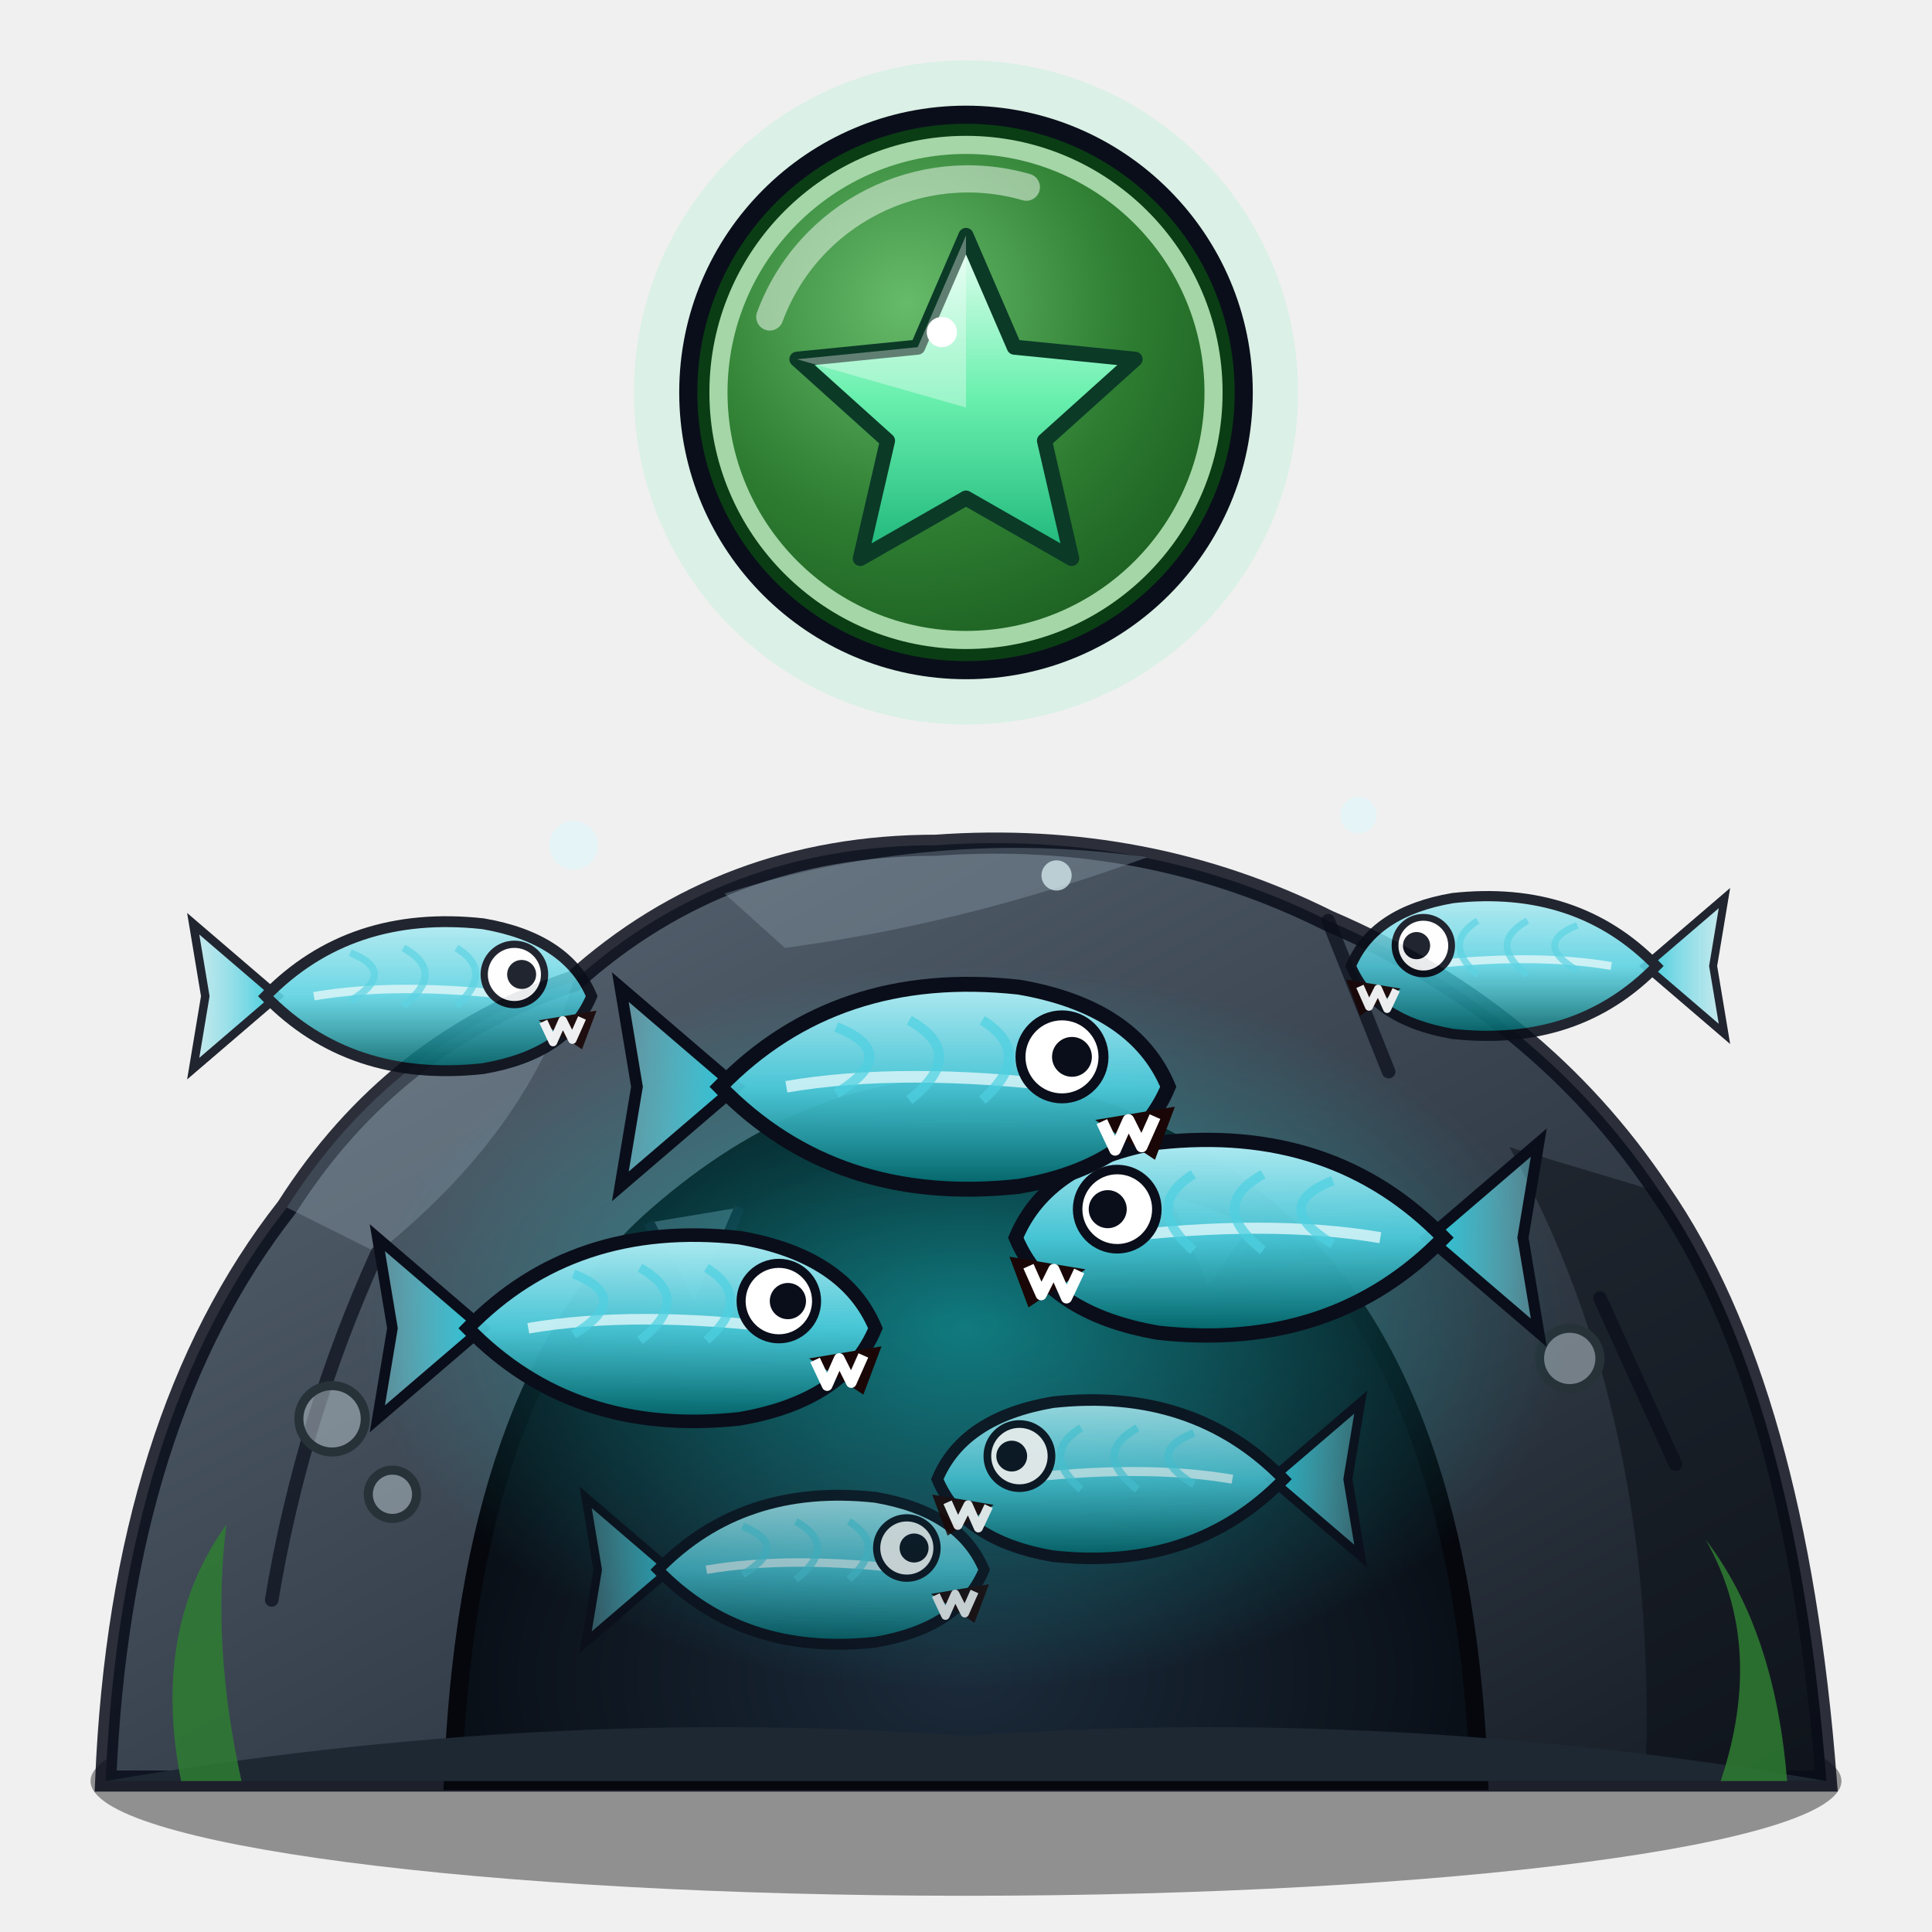
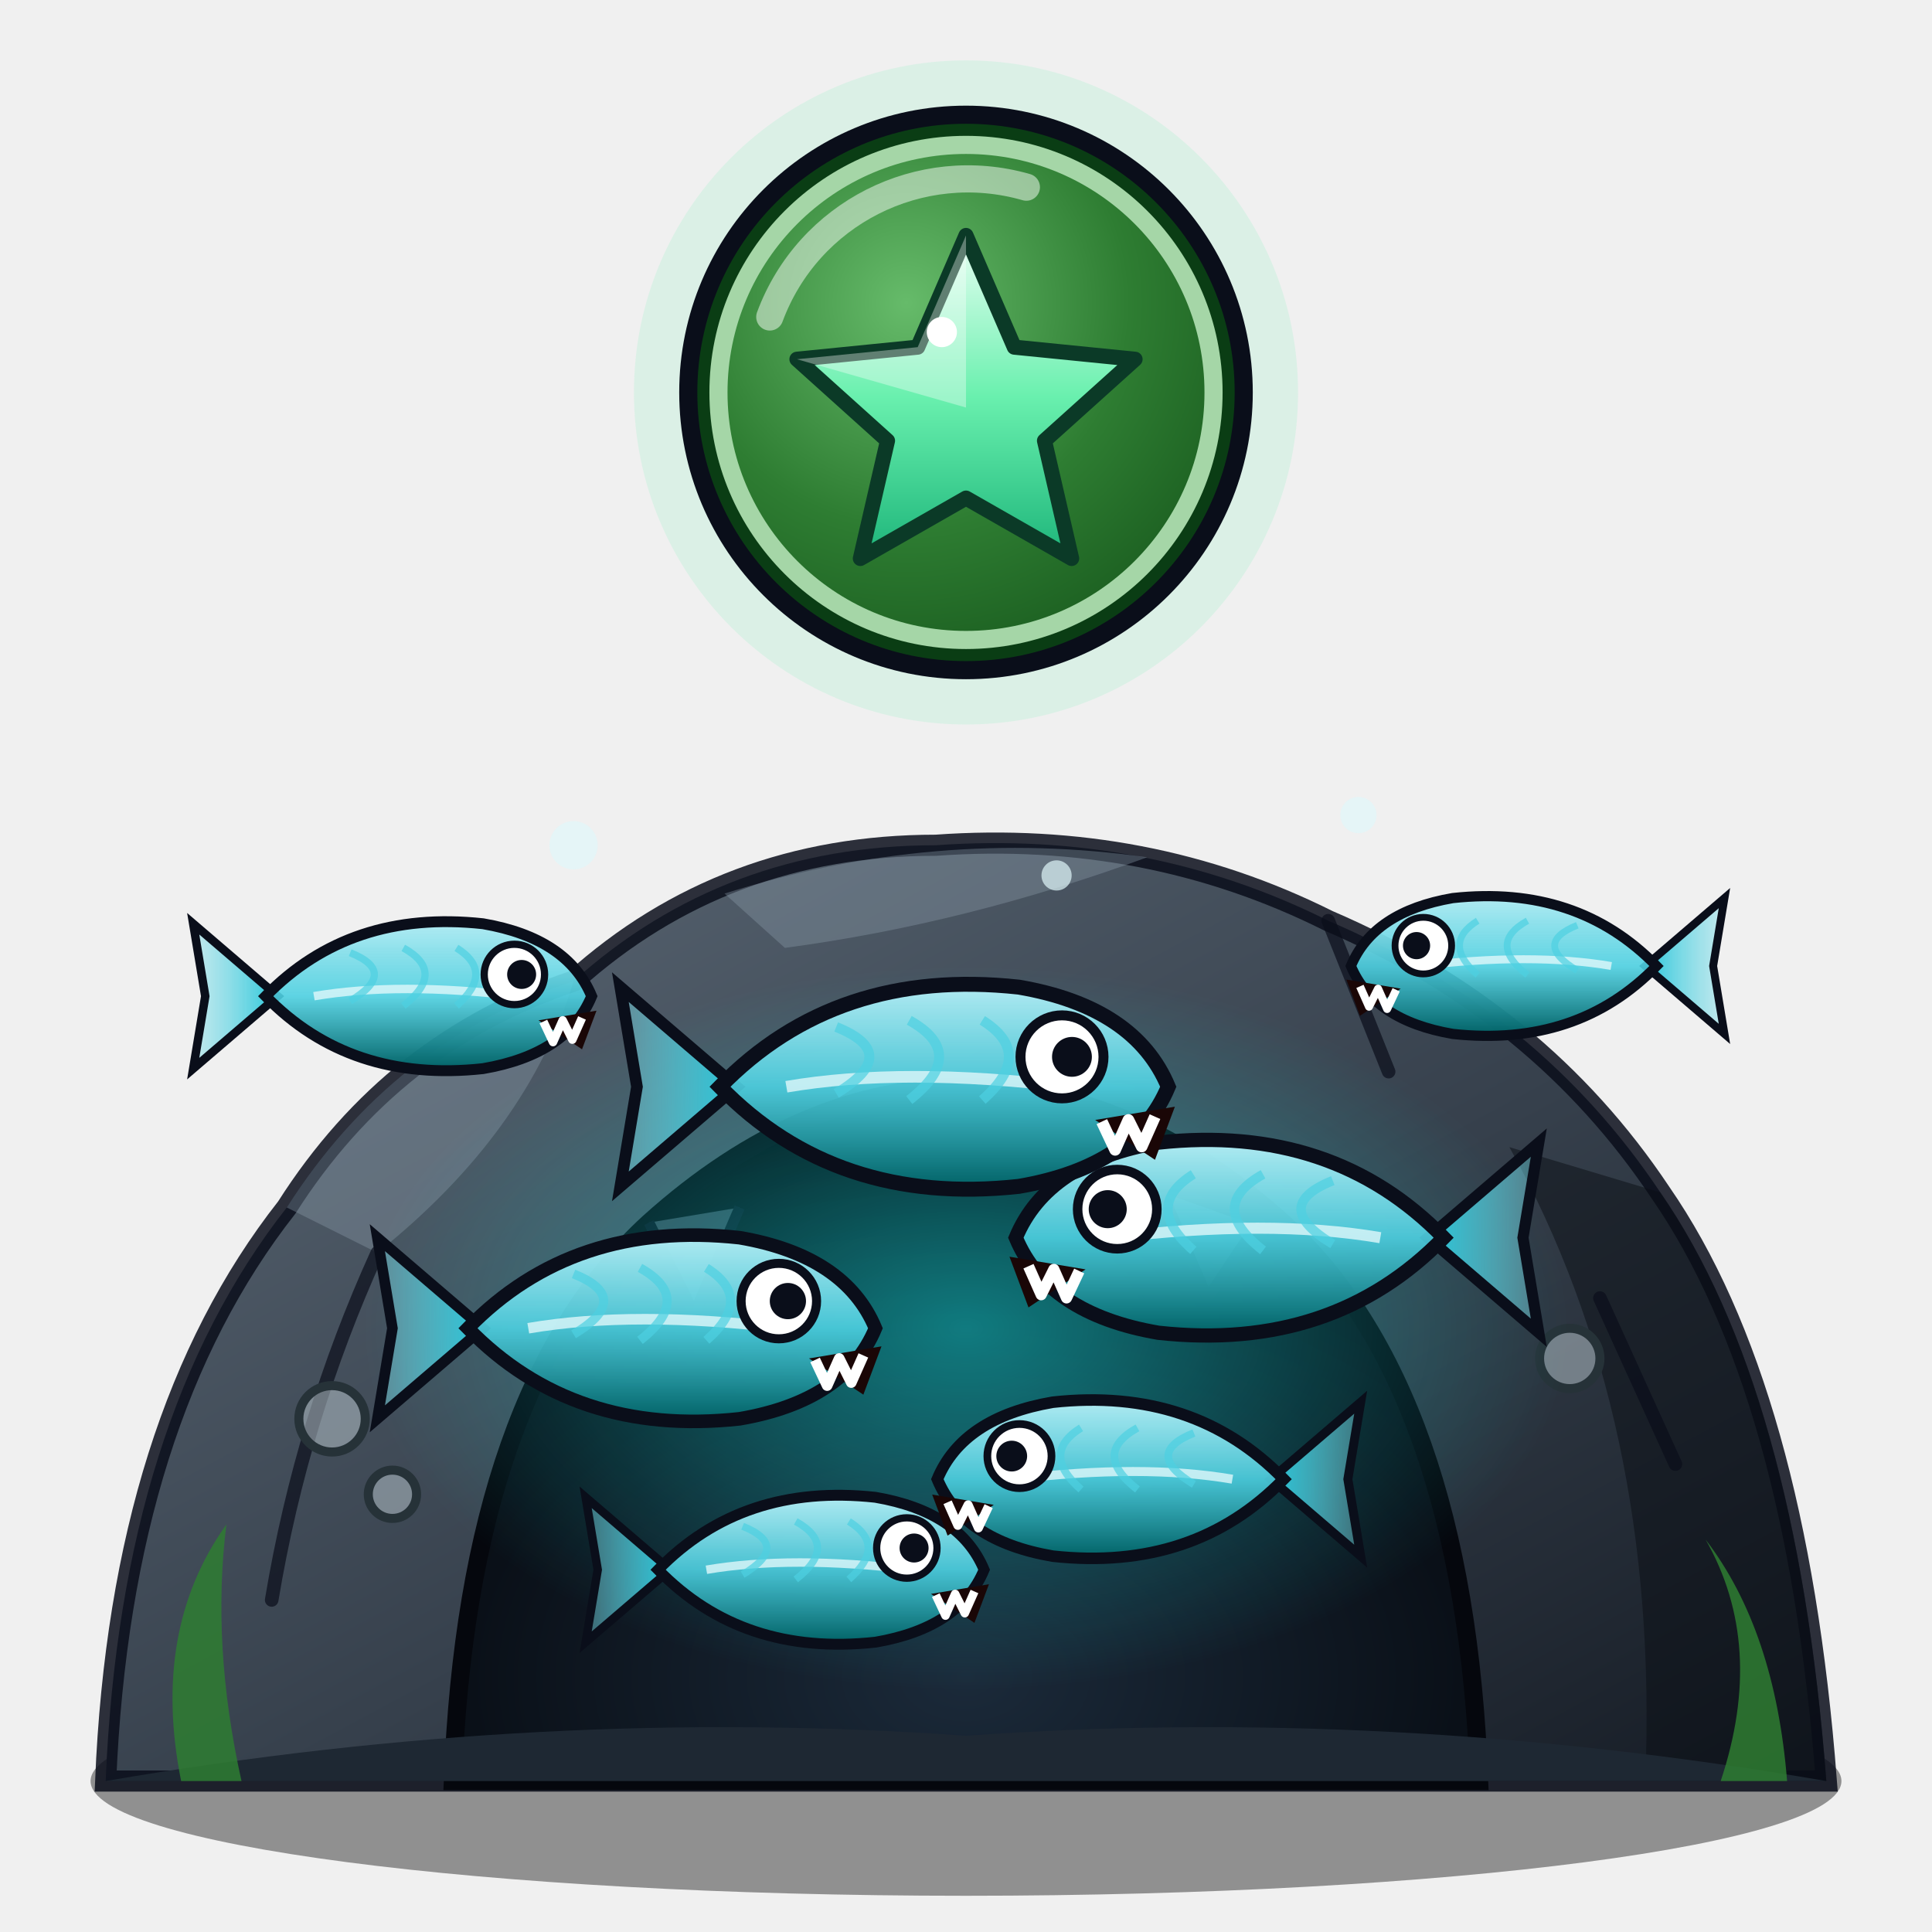
<svg xmlns="http://www.w3.org/2000/svg" viewBox="0 0 64 64">
  <defs>
    <linearGradient id="flRock" x1="0" y1="0" x2="1" y2="1">
      <stop offset="0" stop-color="#5E6B78" />
      <stop offset="0.55" stop-color="#36404C" />
      <stop offset="1" stop-color="#151B24" />
    </linearGradient>
    <radialGradient id="flCave" cx="0.5" cy="0.85" r="0.8">
      <stop offset="0" stop-color="#1B2A3A" />
      <stop offset="0.6" stop-color="#0A1018" />
      <stop offset="1" stop-color="#03050A" />
    </radialGradient>
    <linearGradient id="swBody" x1="0" y1="0" x2="0" y2="1">
      <stop offset="0" stop-color="#B2EBF2" />
      <stop offset="0.5" stop-color="#4DD0E1" stop-opacity="0.9" />
      <stop offset="1" stop-color="#006064" />
    </linearGradient>
    <linearGradient id="swFin" x1="0" y1="0" x2="1" y2="0">
      <stop offset="0" stop-color="#80DEEA" stop-opacity="0.4" />
      <stop offset="1" stop-color="#26C6DA" />
    </linearGradient>
    <radialGradient id="swGlow" cx="0.5" cy="0.5" r="0.5">
      <stop offset="0" stop-color="#18FFFF" stop-opacity="0.45" />
      <stop offset="1" stop-color="#18FFFF" stop-opacity="0" />
    </radialGradient>
    <radialGradient id="meBadge" cx="0.38" cy="0.32" r="0.75">
      <stop offset="0" stop-color="#66BB6A" />
      <stop offset="0.6" stop-color="#2E7D32" />
      <stop offset="1" stop-color="#1B5E20" />
    </radialGradient>
    <linearGradient id="meStar" x1="0" y1="0" x2="0" y2="1">
      <stop offset="0" stop-color="#E8FFF3" />
      <stop offset="0.5" stop-color="#69F0AE" />
      <stop offset="1" stop-color="#1DB57A" />
    </linearGradient>
  </defs>
  <ellipse cx="32" cy="59" rx="29" ry="3.8" fill="#000" fill-opacity="0.4" />
  <path d="M3.5 59 Q4 47 9.5 40 Q13 34.5 19 32.5 Q24 28 31 28 Q38 27.5 44 30.5 Q51 33.5 55 39.5 Q59.5 46 60.5 59 Z" fill="url(#flRock)" stroke="#0A0E1A" stroke-width="0.7" stroke-opacity="0.85" />
  <path d="M9.5 40 Q13 34.5 19 32.5 Q17.5 37.5 12.5 41.5 Z M24 29.6 Q31 27.4 38 28.4 Q32 30.6 26 31.4 Z" fill="#8FA0B0" fill-opacity="0.35" />
  <path d="M55 39.5 Q59.5 46 60.5 59 H54.5 Q55 47 50 38 Z" fill="#0A0E14" fill-opacity="0.5" />
  <g fill="none" stroke="#0A0E1A" stroke-width="0.45" stroke-opacity="0.7" stroke-linecap="round">
    <path d="M12.5 41.5 Q10 47 9 53" />
    <path d="M44 30.5 L46 35.5" />
    <path d="M53 43 L55.5 48.5" />
  </g>
  <g fill="#B0BEC5" fill-opacity="0.55" stroke="#263238" stroke-width="0.3">
    <circle cx="11" cy="47" r="1.1" />
    <circle cx="13" cy="49.5" r="0.8" />
    <circle cx="52" cy="45" r="1" />
  </g>
  <path d="M15 59 Q15.5 46 21.5 40.5 Q26.5 36 32 36 Q37.5 36 42.5 40.5 Q48.5 46 49 59 Z" fill="url(#flCave)" stroke="#05070D" stroke-width="0.6" />
  <path d="M21.5 40.5 L23 43.5 L24.5 40 M38.5 39.5 L40 43 L41.6 40.6" fill="#36404C" stroke="#0A0E1A" stroke-width="0.35" />
  <path d="M3.5 59 Q18 56.5 32 57.5 Q46 56.5 60.5 59 Z" fill="#1E2833" />
  <g fill="#2E7D32" fill-opacity="0.85">
    <path d="M6 59 Q5 54 7.5 50.5 Q7 54.5 8 59 Z" />
    <path d="M57 59 Q58.5 54.5 56.5 51 Q58.8 54 59.2 59 Z" />
  </g>
  <ellipse cx="32" cy="44" rx="20" ry="12" fill="url(#swGlow)" />
  <g>
-     <g transform="translate(27 52) scale(0.8 0.8)" opacity="0.75">
+     <g transform="translate(27 52) scale(0.8 0.8)">
      <path d="M-6 0 L-9.5 -3 L-9 0 L-9.5 3 Z" fill="url(#swFin)" stroke="#0A0E1A" stroke-width="0.35" />
      <path d="M-6.5 0 Q-3 -3.6 2.5 -3 Q6 -2.4 7 0 Q6 2.4 2.5 3 Q-3 3.6 -6.5 0 Z" fill="url(#swBody)" stroke="#0A0E1A" stroke-width="0.45" />
      <path d="M-4.5 0 Q-1 -0.6 4 0" fill="none" stroke="#E0F7FA" stroke-width="0.35" stroke-opacity="0.8" />
      <path d="M-3 -1.8 Q-1 -1 -3 0.2 M-0.8 -2 Q1 -1 -0.8 0.4 M1.4 -2 Q3 -1 1.4 0.4" fill="none" stroke="#4DD0E1" stroke-width="0.3" stroke-opacity="0.7" />
      <circle cx="3.8" cy="-0.9" r="1.25" fill="#FFF" stroke="#0A0E1A" stroke-width="0.3" />
      <circle cx="4.1" cy="-0.9" r="0.6" fill="#0A0E1A" />
      <path d="M4.8 1 L7.2 0.6 L6.6 2.2 Z" fill="#1A0606" />
      <path d="M5 1.05 L5.4 1.9 L5.8 1 L6.2 1.8 L6.6 0.9" fill="none" stroke="#FFFFFF" stroke-width="0.35" stroke-linejoin="round" />
    </g>
-     <g transform="translate(37 49) scale(-0.85 0.85)" opacity="0.85">
+     <g transform="translate(37 49) scale(-0.85 0.85)">
      <path d="M-6 0 L-9.5 -3 L-9 0 L-9.5 3 Z" fill="url(#swFin)" stroke="#0A0E1A" stroke-width="0.35" />
      <path d="M-6.5 0 Q-3 -3.6 2.5 -3 Q6 -2.4 7 0 Q6 2.4 2.5 3 Q-3 3.6 -6.5 0 Z" fill="url(#swBody)" stroke="#0A0E1A" stroke-width="0.45" />
      <path d="M-4.5 0 Q-1 -0.6 4 0" fill="none" stroke="#E0F7FA" stroke-width="0.35" stroke-opacity="0.8" />
      <path d="M-3 -1.8 Q-1 -1 -3 0.2 M-0.8 -2 Q1 -1 -0.8 0.4 M1.4 -2 Q3 -1 1.4 0.4" fill="none" stroke="#4DD0E1" stroke-width="0.3" stroke-opacity="0.7" />
      <circle cx="3.8" cy="-0.9" r="1.25" fill="#FFF" stroke="#0A0E1A" stroke-width="0.3" />
      <circle cx="4.1" cy="-0.9" r="0.6" fill="#0A0E1A" />
      <path d="M4.8 1 L7.2 0.6 L6.6 2.2 Z" fill="#1A0606" />
      <path d="M5 1.05 L5.4 1.9 L5.8 1 L6.2 1.8 L6.6 0.9" fill="none" stroke="#FFFFFF" stroke-width="0.35" stroke-linejoin="round" />
    </g>
-     <g transform="translate(22 44) scale(1.0 1.0)" opacity="1.0">
+     <g transform="translate(22 44) scale(1.0 1.0)">
      <path d="M-6 0 L-9.5 -3 L-9 0 L-9.5 3 Z" fill="url(#swFin)" stroke="#0A0E1A" stroke-width="0.35" />
      <path d="M-6.5 0 Q-3 -3.6 2.5 -3 Q6 -2.4 7 0 Q6 2.4 2.5 3 Q-3 3.6 -6.5 0 Z" fill="url(#swBody)" stroke="#0A0E1A" stroke-width="0.45" />
      <path d="M-4.5 0 Q-1 -0.6 4 0" fill="none" stroke="#E0F7FA" stroke-width="0.35" stroke-opacity="0.8" />
      <path d="M-3 -1.8 Q-1 -1 -3 0.2 M-0.8 -2 Q1 -1 -0.8 0.4 M1.4 -2 Q3 -1 1.4 0.4" fill="none" stroke="#4DD0E1" stroke-width="0.3" stroke-opacity="0.7" />
      <circle cx="3.8" cy="-0.9" r="1.25" fill="#FFF" stroke="#0A0E1A" stroke-width="0.3" />
      <circle cx="4.1" cy="-0.9" r="0.6" fill="#0A0E1A" />
      <path d="M4.8 1 L7.2 0.6 L6.6 2.2 Z" fill="#1A0606" />
      <path d="M5 1.05 L5.4 1.9 L5.8 1 L6.2 1.8 L6.6 0.9" fill="none" stroke="#FFFFFF" stroke-width="0.35" stroke-linejoin="round" />
    </g>
-     <g transform="translate(41 41) scale(-1.05 1.05)" opacity="1.0">
+     <g transform="translate(41 41) scale(-1.05 1.05)">
      <path d="M-6 0 L-9.5 -3 L-9 0 L-9.5 3 Z" fill="url(#swFin)" stroke="#0A0E1A" stroke-width="0.35" />
      <path d="M-6.5 0 Q-3 -3.6 2.5 -3 Q6 -2.4 7 0 Q6 2.4 2.5 3 Q-3 3.6 -6.5 0 Z" fill="url(#swBody)" stroke="#0A0E1A" stroke-width="0.45" />
      <path d="M-4.5 0 Q-1 -0.6 4 0" fill="none" stroke="#E0F7FA" stroke-width="0.35" stroke-opacity="0.8" />
      <path d="M-3 -1.8 Q-1 -1 -3 0.2 M-0.8 -2 Q1 -1 -0.8 0.4 M1.4 -2 Q3 -1 1.4 0.4" fill="none" stroke="#4DD0E1" stroke-width="0.3" stroke-opacity="0.7" />
      <circle cx="3.8" cy="-0.9" r="1.25" fill="#FFF" stroke="#0A0E1A" stroke-width="0.3" />
      <circle cx="4.1" cy="-0.9" r="0.6" fill="#0A0E1A" />
      <path d="M4.8 1 L7.2 0.6 L6.6 2.2 Z" fill="#1A0606" />
      <path d="M5 1.05 L5.4 1.9 L5.8 1 L6.2 1.8 L6.6 0.9" fill="none" stroke="#FFFFFF" stroke-width="0.35" stroke-linejoin="round" />
    </g>
-     <g transform="translate(31 36) scale(1.1 1.1)" opacity="1.0">
+     <g transform="translate(31 36) scale(1.1 1.1)">
      <path d="M-6 0 L-9.5 -3 L-9 0 L-9.5 3 Z" fill="url(#swFin)" stroke="#0A0E1A" stroke-width="0.35" />
      <path d="M-6.5 0 Q-3 -3.6 2.5 -3 Q6 -2.4 7 0 Q6 2.4 2.5 3 Q-3 3.6 -6.5 0 Z" fill="url(#swBody)" stroke="#0A0E1A" stroke-width="0.45" />
      <path d="M-4.5 0 Q-1 -0.6 4 0" fill="none" stroke="#E0F7FA" stroke-width="0.35" stroke-opacity="0.8" />
      <path d="M-3 -1.8 Q-1 -1 -3 0.2 M-0.8 -2 Q1 -1 -0.8 0.4 M1.4 -2 Q3 -1 1.4 0.4" fill="none" stroke="#4DD0E1" stroke-width="0.3" stroke-opacity="0.7" />
      <circle cx="3.8" cy="-0.9" r="1.25" fill="#FFF" stroke="#0A0E1A" stroke-width="0.3" />
      <circle cx="4.1" cy="-0.9" r="0.6" fill="#0A0E1A" />
      <path d="M4.8 1 L7.2 0.6 L6.6 2.2 Z" fill="#1A0606" />
      <path d="M5 1.05 L5.4 1.9 L5.8 1 L6.2 1.8 L6.6 0.9" fill="none" stroke="#FFFFFF" stroke-width="0.35" stroke-linejoin="round" />
    </g>
-     <g transform="translate(14 33) scale(0.8 0.8)" opacity="0.9">
+     <g transform="translate(14 33) scale(0.8 0.8)">
      <path d="M-6 0 L-9.5 -3 L-9 0 L-9.5 3 Z" fill="url(#swFin)" stroke="#0A0E1A" stroke-width="0.35" />
      <path d="M-6.5 0 Q-3 -3.6 2.5 -3 Q6 -2.4 7 0 Q6 2.4 2.5 3 Q-3 3.6 -6.5 0 Z" fill="url(#swBody)" stroke="#0A0E1A" stroke-width="0.45" />
      <path d="M-4.5 0 Q-1 -0.6 4 0" fill="none" stroke="#E0F7FA" stroke-width="0.35" stroke-opacity="0.8" />
      <path d="M-3 -1.8 Q-1 -1 -3 0.2 M-0.8 -2 Q1 -1 -0.8 0.4 M1.4 -2 Q3 -1 1.4 0.4" fill="none" stroke="#4DD0E1" stroke-width="0.3" stroke-opacity="0.7" />
      <circle cx="3.8" cy="-0.9" r="1.25" fill="#FFF" stroke="#0A0E1A" stroke-width="0.3" />
      <circle cx="4.1" cy="-0.9" r="0.6" fill="#0A0E1A" />
      <path d="M4.8 1 L7.2 0.6 L6.6 2.2 Z" fill="#1A0606" />
      <path d="M5 1.05 L5.4 1.9 L5.8 1 L6.2 1.8 L6.6 0.9" fill="none" stroke="#FFFFFF" stroke-width="0.35" stroke-linejoin="round" />
    </g>
-     <g transform="translate(50 32) scale(-0.75 0.75)" opacity="0.9">
+     <g transform="translate(50 32) scale(-0.75 0.75)">
      <path d="M-6 0 L-9.5 -3 L-9 0 L-9.5 3 Z" fill="url(#swFin)" stroke="#0A0E1A" stroke-width="0.35" />
      <path d="M-6.5 0 Q-3 -3.6 2.5 -3 Q6 -2.4 7 0 Q6 2.4 2.5 3 Q-3 3.6 -6.5 0 Z" fill="url(#swBody)" stroke="#0A0E1A" stroke-width="0.45" />
      <path d="M-4.5 0 Q-1 -0.6 4 0" fill="none" stroke="#E0F7FA" stroke-width="0.35" stroke-opacity="0.8" />
      <path d="M-3 -1.8 Q-1 -1 -3 0.2 M-0.8 -2 Q1 -1 -0.8 0.4 M1.4 -2 Q3 -1 1.4 0.4" fill="none" stroke="#4DD0E1" stroke-width="0.3" stroke-opacity="0.7" />
      <circle cx="3.8" cy="-0.9" r="1.25" fill="#FFF" stroke="#0A0E1A" stroke-width="0.3" />
      <circle cx="4.1" cy="-0.9" r="0.6" fill="#0A0E1A" />
      <path d="M4.8 1 L7.2 0.6 L6.6 2.2 Z" fill="#1A0606" />
      <path d="M5 1.05 L5.4 1.9 L5.8 1 L6.2 1.8 L6.6 0.9" fill="none" stroke="#FFFFFF" stroke-width="0.35" stroke-linejoin="round" />
    </g>
  </g>
  <g fill="#E0F7FA" fill-opacity="0.7">
    <circle cx="19" cy="28" r="0.8" />
    <circle cx="45" cy="27" r="0.6" />
    <circle cx="35" cy="29" r="0.5" />
  </g>
  <g>
    <circle cx="32" cy="13" r="11" fill="#69F0AE" fill-opacity="0.15" />
    <circle cx="32" cy="13" r="9.2" fill="#0A3D14" stroke="#0A0E1A" stroke-width="0.6" />
    <circle cx="32" cy="13" r="8.2" fill="url(#meBadge)" stroke="#A5D6A7" stroke-width="0.6" />
    <path d="M25.5 10.5 A7 7 0 0 1 34 6.2" fill="none" stroke="#E8F5E9" stroke-width="0.9" stroke-linecap="round" stroke-opacity="0.55" />
    <g transform="translate(32 13.2)">
      <path d="M0 -5.4 L1.6 -1.7 L5.6 -1.3 L2.6 1.4 L3.5 5.3 L0 3.3 L-3.5 5.3 L-2.6 1.4 L-5.6 -1.3 L-1.6 -1.7 Z" fill="url(#meStar)" stroke="#0B3A27" stroke-width="0.5" stroke-linejoin="round" />
      <path d="M0 -5.4 L0 0.3 L-5.6 -1.3 L-1.6 -1.7 Z" fill="#fff" fill-opacity="0.35" />
      <circle cx="-0.8" cy="-2.2" r="0.5" fill="#fff" />
    </g>
  </g>
</svg>
